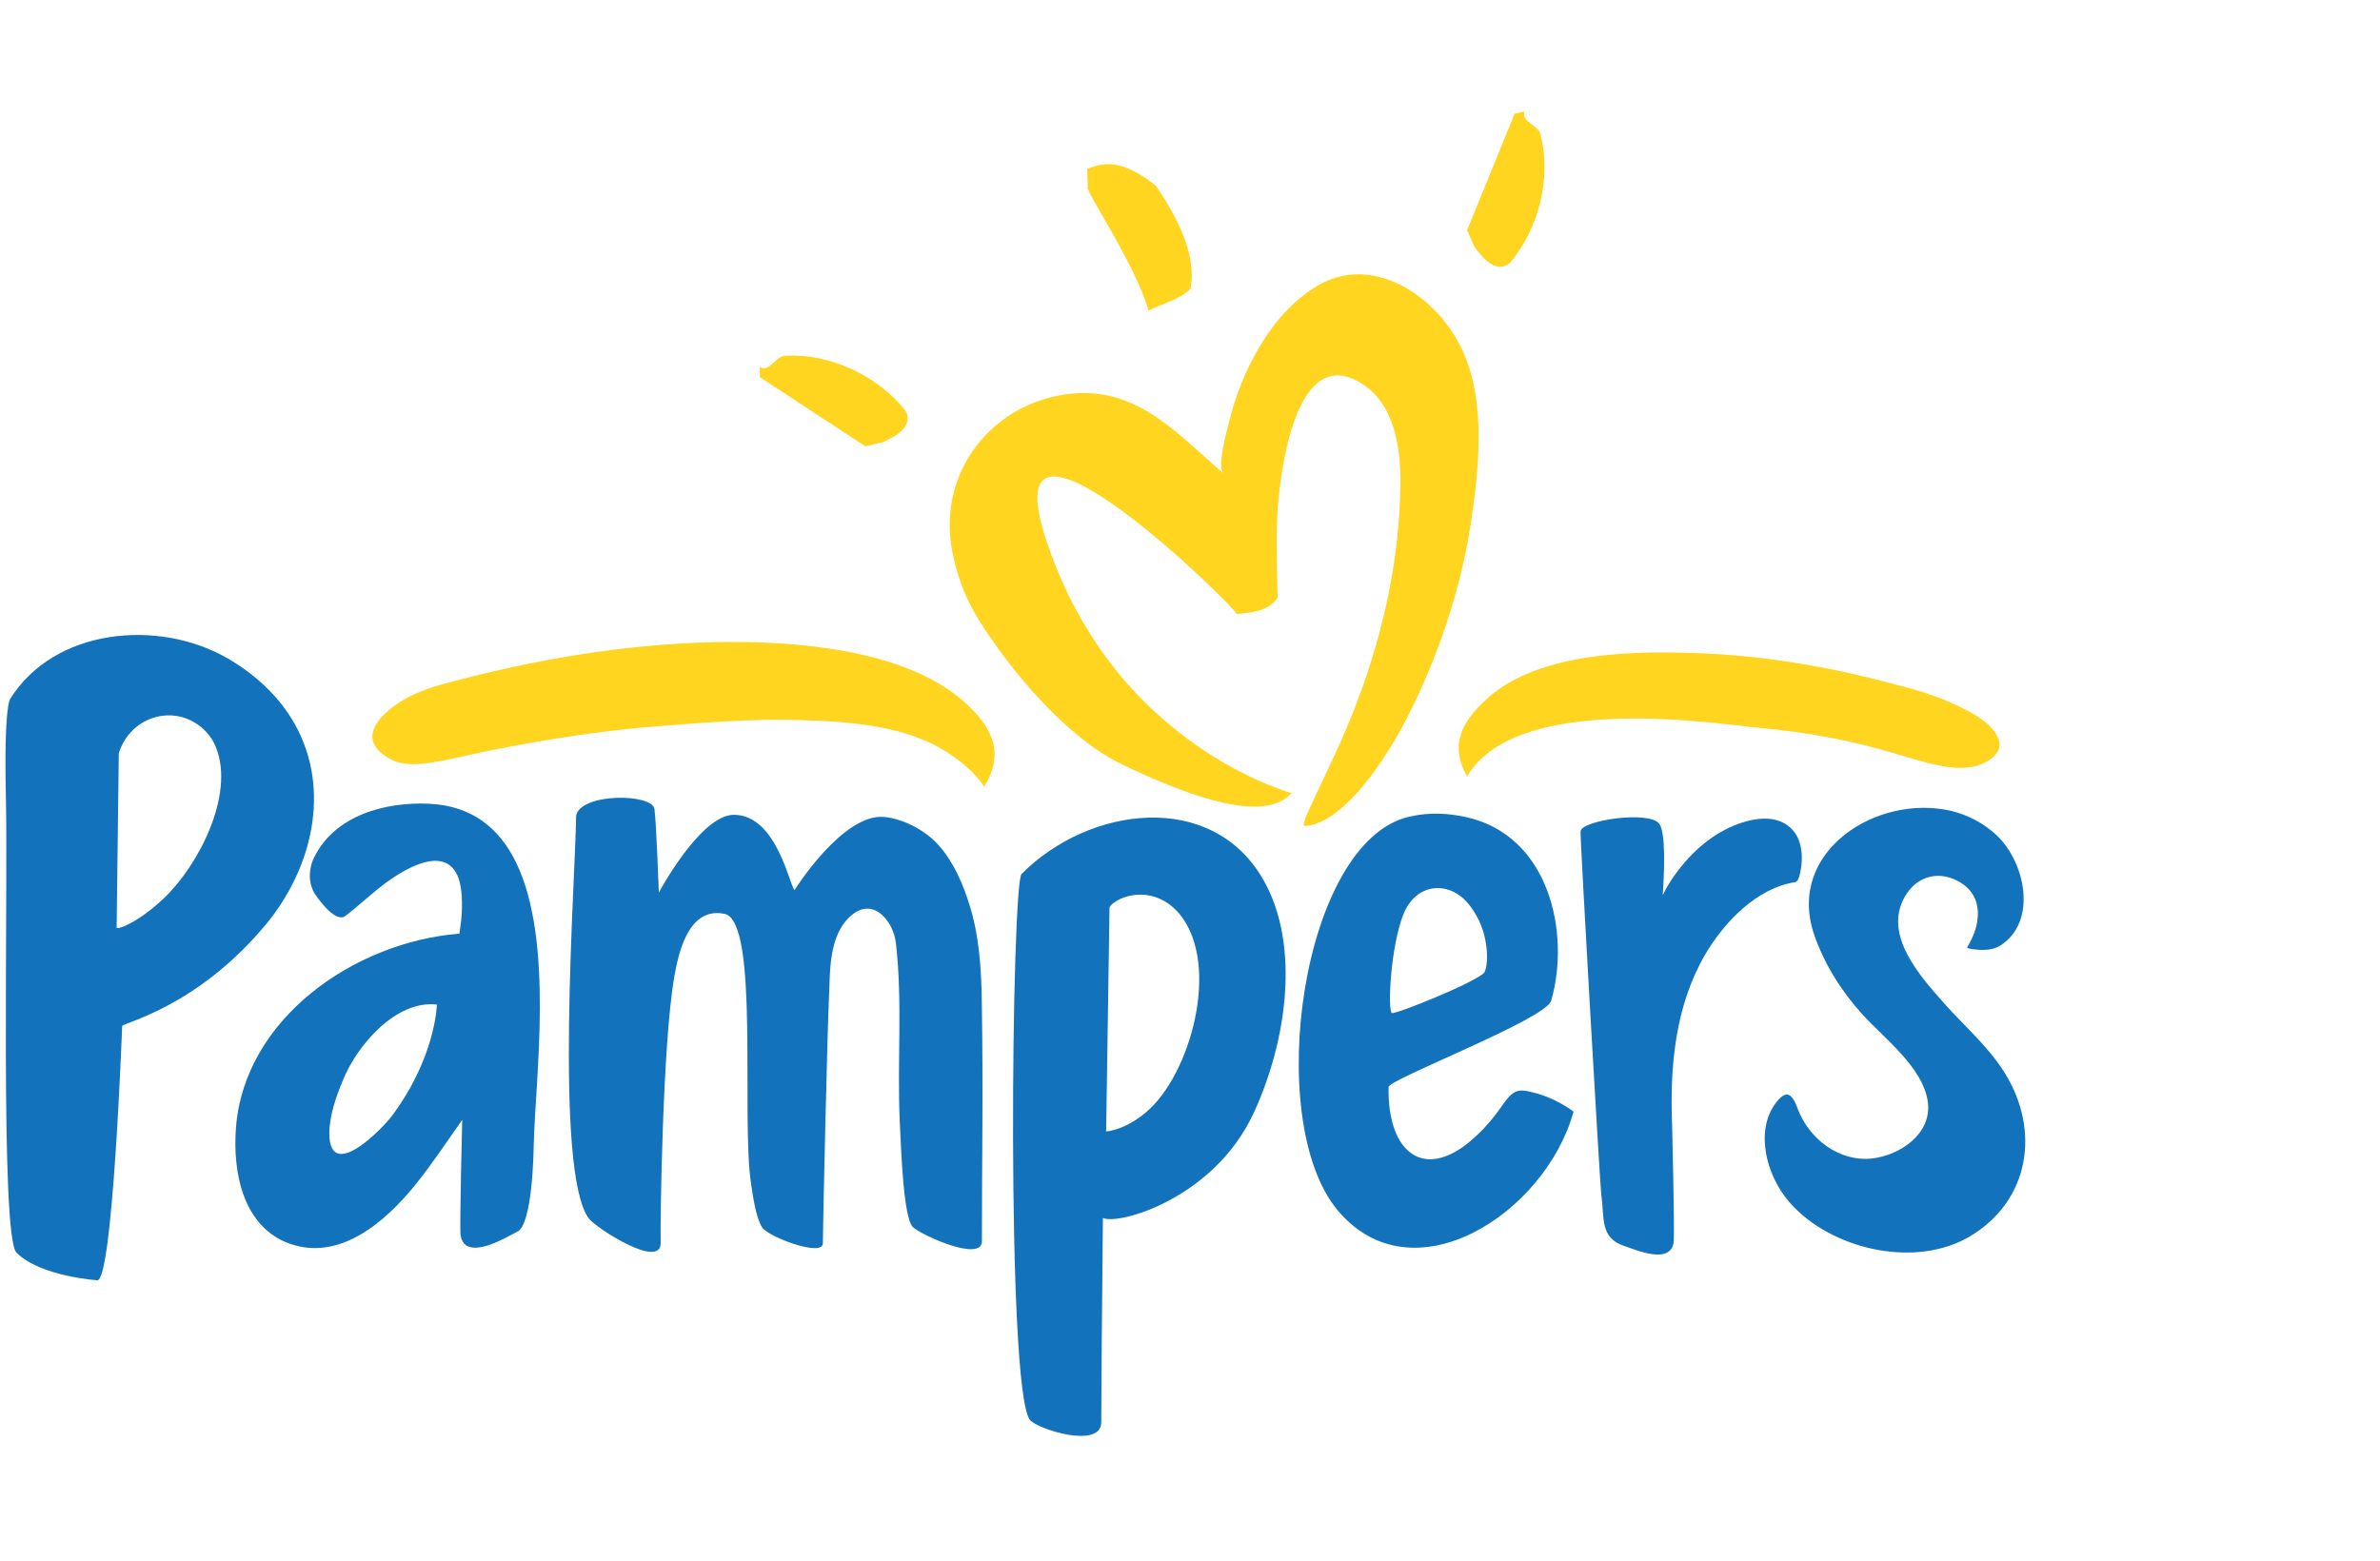
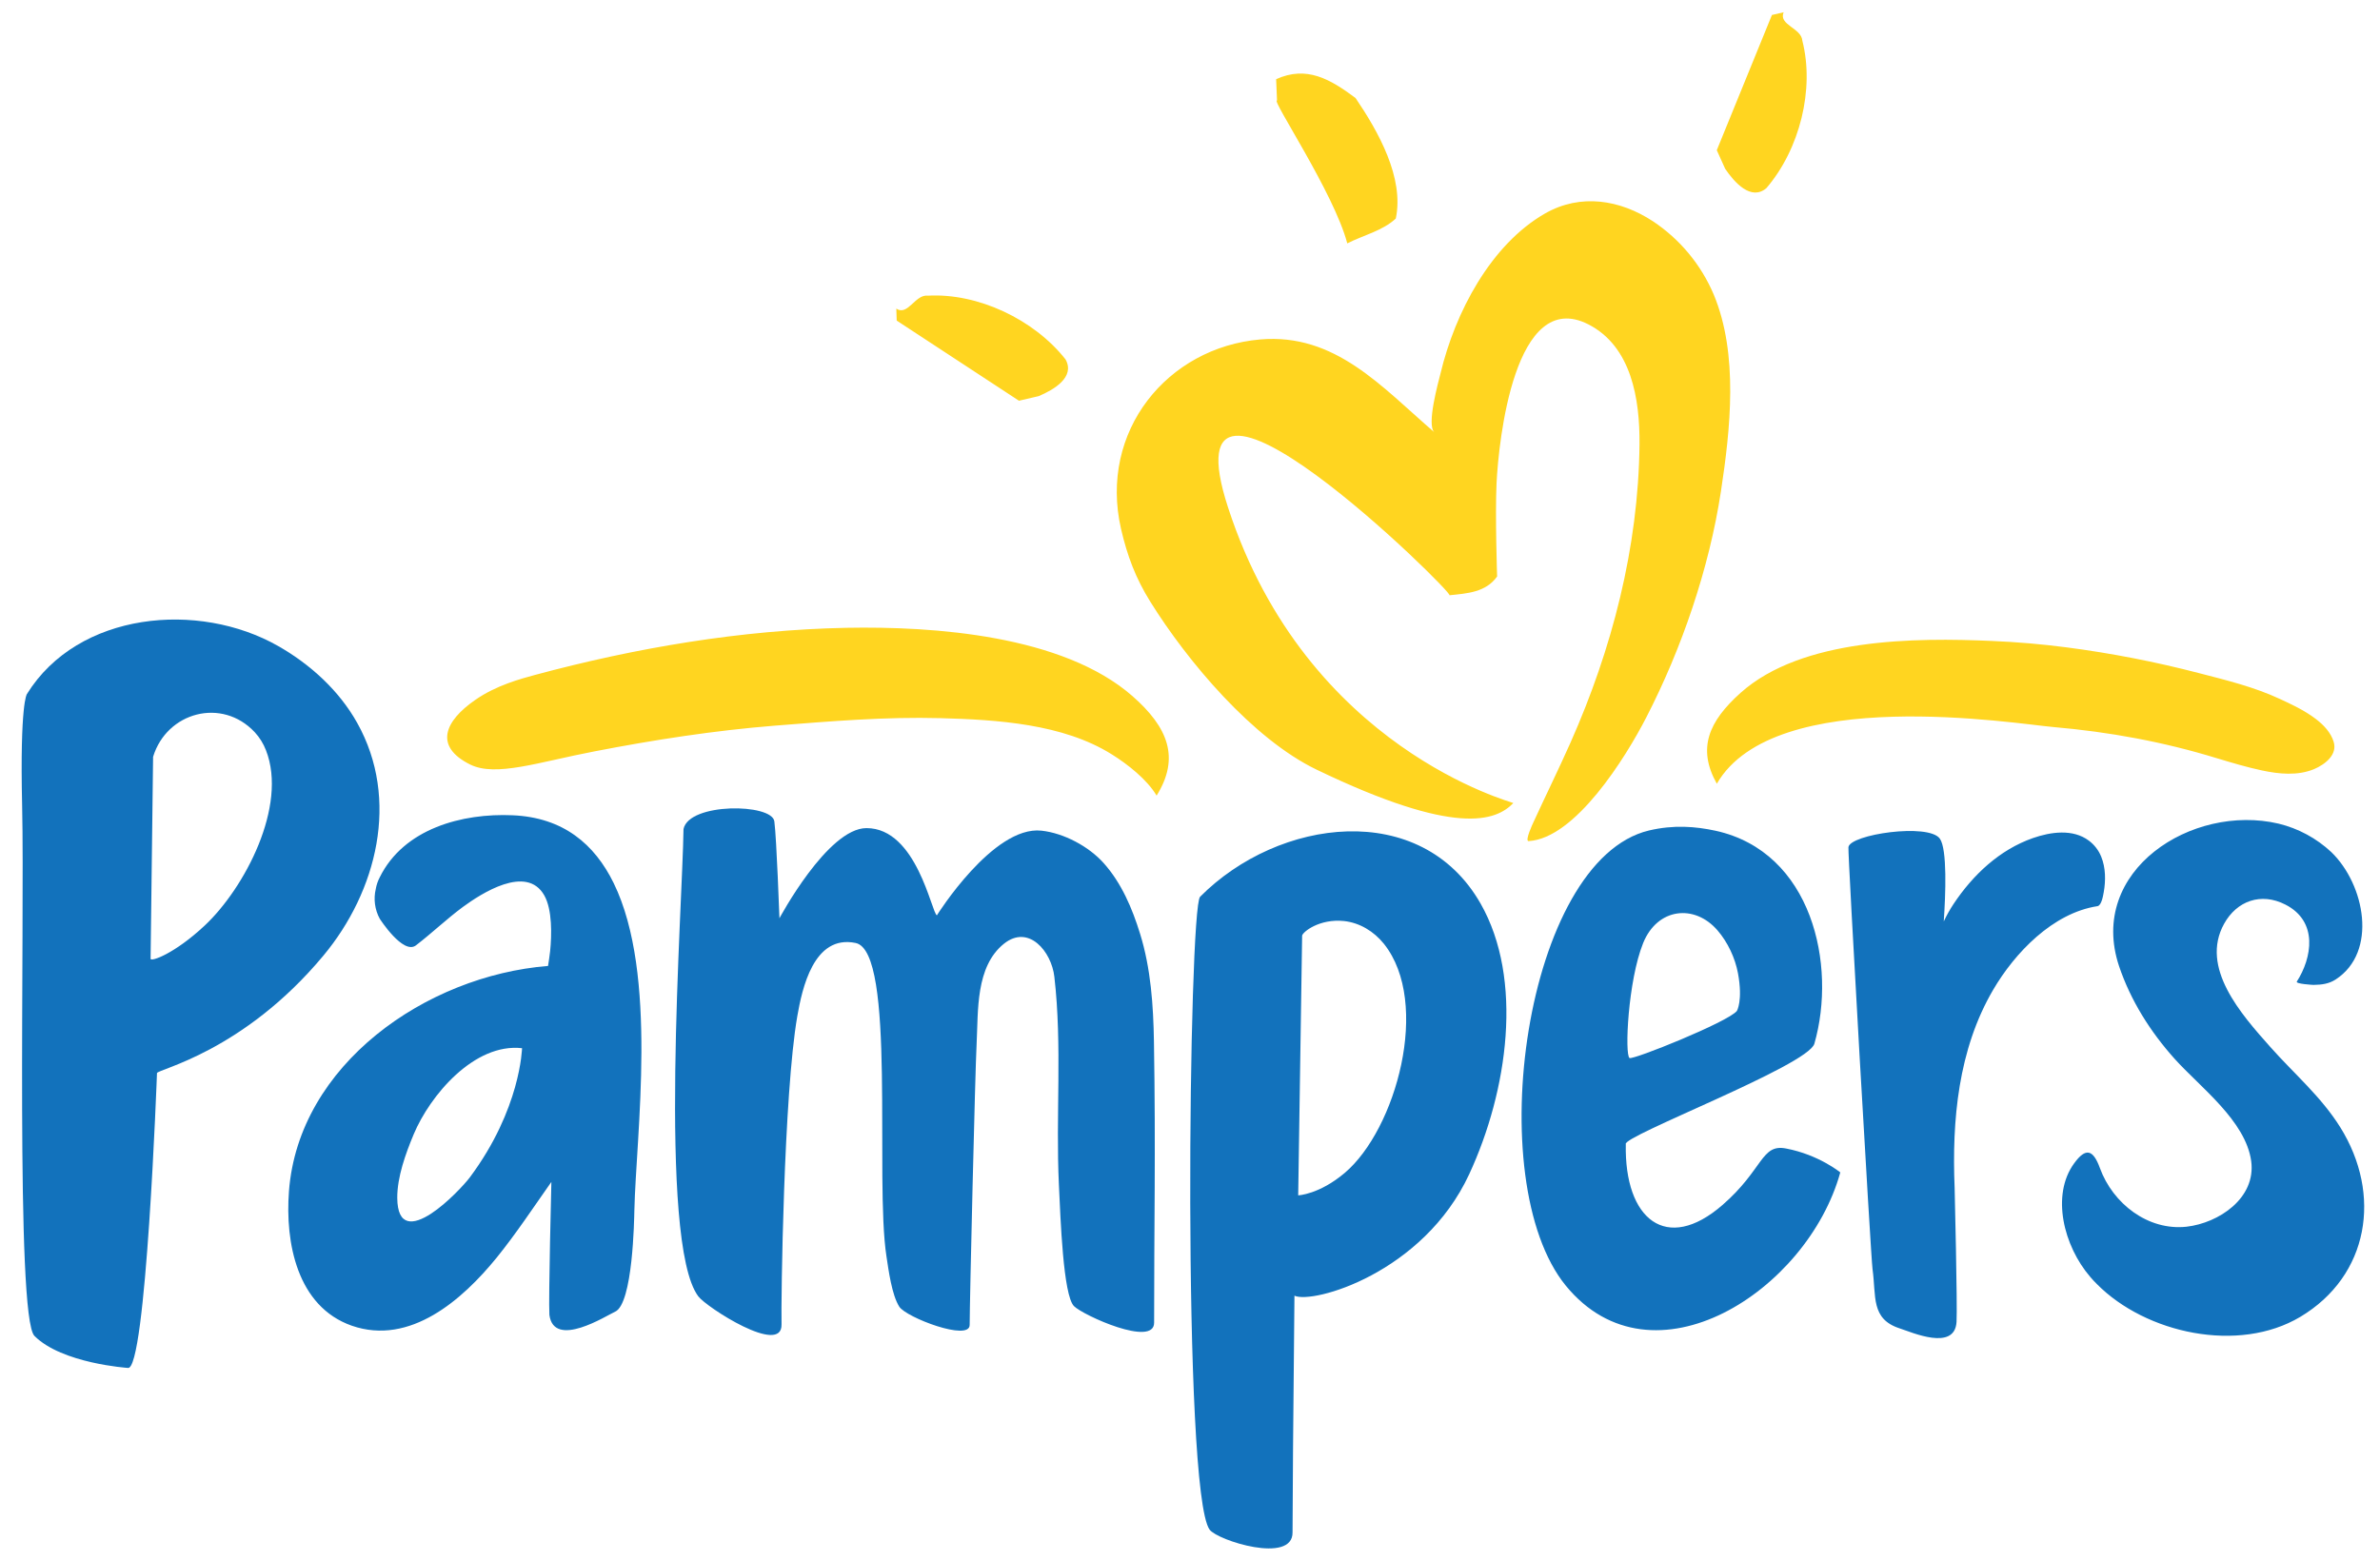
- <svg xmlns="http://www.w3.org/2000/svg" height="1640" viewBox="-.168 0 73.685 41.439" width="2500">
-   <path d="m35.609 2.289c.606.892 1.304 2.13 1.074 3.218-.357.331-.862.442-1.295.663-.353-1.346-2.043-3.858-1.875-3.814l-.024-.57c.815-.368 1.439-.005 2.12.503m-7.742 6.978c.264.473-.311.811-.716.981l-.527.123-3.264-2.14-.01-.319c.309.206.503-.389.842-.346 1.33-.074 2.828.627 3.675 1.701m18.709-4.572c-.409.348-.853-.152-1.1-.516l-.224-.497 1.472-3.61.312-.072c-.142.34.478.419.5.76.33 1.29-.067 2.894-.96 3.935m-3.031.883c-.871-.57-1.925-.751-2.878-.206-1.448.83-2.403 2.642-2.791 4.275-.052.21-.381 1.379-.161 1.568-1.413-1.217-2.647-2.652-4.65-2.48-2.476.213-4.313 2.448-3.717 5.056.168.727.392 1.319.782 1.946.994 1.596 2.734 3.664 4.442 4.485 3.714 1.788 4.784 1.371 5.249.891.017-.017-5.508-1.431-7.612-7.881-1.773-5.419 6.07 2.315 5.906 2.333.474-.05.968-.075 1.273-.501 0 0-.055-1.62-.015-2.492.055-1.136.482-5.237 2.447-4.242 1.155.588 1.38 1.998 1.369 3.205-.028 2.756-.736 5.475-1.842 7.964-.321.722-.67 1.429-.999 2.147-.006.012-.224.476-.122.483 1.248-.07 2.591-2.226 3.145-3.305.945-1.834 1.677-3.972 1.991-6.029.254-1.668.473-3.667-.192-5.26a4.42 4.42 0 0 0 -1.625-1.957m17.693 13.286c-.302-.23-.674-.401-.955-.531-.685-.319-1.426-.5-2.154-.688a28.812 28.812 0 0 0 -3.54-.689 22.808 22.808 0 0 0 -1.988-.171c-2.038-.09-5.076-.083-6.717 1.388-.847.76-1.161 1.479-.631 2.424 1.543-2.667 7.992-1.598 8.98-1.514 1.497.13 2.939.394 4.375.835.396.119.791.238 1.196.324.453.097.954.147 1.392-.035.292-.123.635-.388.521-.736-.075-.238-.255-.437-.479-.607m-49.131-.503c.561-.393 1.228-.568 1.594-.668 2.696-.726 5.509-1.203 8.314-1.259 2.342-.044 5.778.197 7.635 1.82.959.84 1.277 1.653.648 2.66-.253-.429-.779-.842-1.194-1.1-1.306-.82-3.071-.926-4.57-.968-1.483-.04-2.956.084-4.434.201-1.616.13-3.21.377-4.802.685-1.496.286-2.638.691-3.322.353-.981-.487-.678-1.164.131-1.724" fill="#ffd520" />
-   <g fill="#1272bc">
-     <path d="m6.225 19.223c-.877-.94-2.351-.538-2.715.655 0 0-.068 5.392-.067 5.394.009.084.642-.136 1.446-.89 1.065-.999 2.217-3.19 1.635-4.676a1.506 1.506 0 0 0 -.299-.483m2.733-.251c1.147 2.046.522 4.504-.9 6.212-2.146 2.578-4.441 3.04-4.444 3.139 0 0-.292 8.023-.783 7.871 0 0-1.756-.118-2.488-.854-.511-.51-.257-10.942-.329-14.151-.063-2.753.128-2.987.128-2.987 1.363-2.199 4.582-2.494 6.709-1.28.855.487 1.623 1.185 2.107 2.05m34.329 5.877c.382-.94 1.373-1.047 1.985-.336.273.316.47.737.546 1.146.135.733-.03 1.005-.03 1.005-.242.296-2.771 1.312-2.865 1.256-.133-.079-.044-2.06.364-3.071m3.813 5.487c-.668-.13-.601.558-1.699 1.511-1.492 1.295-2.618.382-2.578-1.626-.125-.204 4.866-2.097 5.034-2.683.603-2.103-.063-5.122-2.638-5.686-.535-.115-1.113-.163-1.777-.007-3.312.79-4.509 9.354-2.219 12.155 2.311 2.818 6.452.139 7.326-3.026 0 .001-.574-.472-1.449-.638m-16.873-2.861c-.016-.95-.082-1.948-.371-2.876-.208-.674-.494-1.349-.969-1.881-.396-.445-1.063-.803-1.664-.868-1.289-.139-2.79 2.26-2.79 2.26-.141-.057-.535-2.328-1.879-2.328-1.038 0-2.324 2.407-2.324 2.407-.001-.002-.074-2.102-.136-2.587-.063-.483-2.28-.505-2.425.205-.026 2.056-.692 11.031.395 12.477.214.287 2.245 1.602 2.222.746-.016-.611.057-6.139.421-8.228.127-.725.433-2.187 1.558-1.953 1.089.228.503 6.321.822 8.368.054.357.142 1.031.343 1.344.185.287 1.878.933 1.878.486 0-.612.146-6.778.186-7.521.044-.866-.032-2.045.729-2.657.66-.529 1.27.208 1.346.884.213 1.846.033 3.702.121 5.552.043.897.113 2.95.403 3.24.245.246 2.139 1.104 2.139.442-.002-2.523.044-4.568-.005-7.512" />
-     <path d="m35.32 30.988c-.683.577-1.242.599-1.242.599 0-.003.103-6.926.105-6.935.017-.098.461-.458 1.121-.389.413.046.792.272 1.063.609 1.261 1.58.322 4.958-1.047 6.116m3.628-7.189c-1.591-2.792-5.396-2.292-7.489-.184-.304.305-.481 15.883.254 16.897.211.29 2.224.927 2.214.073-.003-.251.021-3.575.051-6.319.487.229 3.436-.599 4.664-3.242 1.034-2.23 1.455-5.208.306-7.225m-26.985 7.311c-.137.181-.597.681-1.033.966-.461.299-.896.364-.902-.419-.004-.561.225-1.188.438-1.699.434-1.037 1.616-2.445 2.893-2.3-.002 0-.031 1.622-1.396 3.452m3.843-7.858c-.511-1.044-1.348-1.754-2.697-1.813-1.347-.06-2.907.354-3.55 1.659a1.062 1.062 0 0 0 -.105.31 1.12 1.12 0 0 0 .106.793s.625.974.967.711c.428-.328.82-.705 1.254-1.026.485-.355 1.697-1.144 2.171-.309.217.383.2 1.062.157 1.487a9.064 9.064 0 0 1 -.056.398c-3.263.26-6.66 2.639-6.916 6.013-.105 1.37.214 3.08 1.679 3.593 1.556.538 2.953-.697 3.861-1.812.524-.647.984-1.345 1.465-2.028 0 0-.079 3.121-.053 3.551.123.918 1.531.013 1.753-.085.477-.211.51-2.474.515-2.701.047-2.051.639-6.305-.551-8.741m39.708-.707a1.004 1.004 0 0 0 -.33-.429c-.427-.319-1.019-.233-1.491-.069-.895.313-1.605.985-2.123 1.764a3.715 3.715 0 0 0 -.259.462c.048-.712.097-1.932-.106-2.212-.307-.418-2.393-.112-2.439.229-.02.148.599 10.948.643 11.263.103.729-.053 1.336.729 1.587.318.103 1.467.616 1.514-.174.026-.436-.051-3.578-.051-3.578-.075-1.808.096-3.697 1.028-5.288.579-.99 1.593-2.051 2.784-2.234.11-.017.151-.28.168-.37.056-.314.053-.658-.067-.951m6.38 7.222c-.514-.822-1.231-1.426-1.867-2.143-.779-.876-1.882-2.117-1.232-3.289.338-.609.985-.845 1.636-.511.882.45.711 1.421.305 2.055-.042.063.431.089.446.089.219-.003.413-.028.594-.147 1.121-.731.782-2.529-.121-3.4a3.15 3.15 0 0 0 -1.408-.759c-2.312-.541-5.106 1.259-4.257 3.804.312.925.835 1.751 1.483 2.475.686.762 1.896 1.653 2.045 2.732.133.992-.871 1.654-1.725 1.751-1.03.113-1.969-.618-2.314-1.566-.18-.493-.375-.557-.689-.124-.617.849-.28 2.204.431 3.03a2.9 2.9 0 0 0 .177.191c1.307 1.321 3.782 1.86 5.431.876 1.836-1.097 2.187-3.27 1.065-5.064" />
+ <svg xmlns="http://www.w3.org/2000/svg" xmlns:xlink="http://www.w3.org/1999/xlink" height="1391.518" viewBox="-0.168 0 63.533 35.16" width="2121.631" version="1.1" id="svg3">
+   <g id="g7" clip-path="none" transform="translate(0.408843,-2.926623)">
+     <g id="g6">
+       <g id="g5">
+         <path d="m 35.609,2.289 c 0.606,0.892 1.304,2.13 1.074,3.218 C 36.326,5.838 35.821,5.949 35.388,6.17 35.035,4.824 33.345,2.312 33.513,2.356 l -0.024,-0.57 c 0.815,-0.368 1.439,-0.005 2.12,0.503 m -7.742,6.978 c 0.264,0.473 -0.311,0.811 -0.716,0.981 L 26.624,10.371 23.36,8.231 23.35,7.912 c 0.309,0.206 0.503,-0.389 0.842,-0.346 1.33,-0.074 2.828,0.627 3.675,1.701 M 46.576,4.695 C 46.167,5.043 45.723,4.543 45.476,4.179 L 45.252,3.682 46.724,0.072 47.036,0 c -0.142,0.34 0.478,0.419 0.5,0.76 0.33,1.29 -0.067,2.894 -0.96,3.935 M 43.545,5.578 C 42.674,5.008 41.62,4.827 40.667,5.372 c -1.448,0.83 -2.403,2.642 -2.791,4.275 -0.052,0.21 -0.381,1.379 -0.161,1.568 -1.413,-1.217 -2.647,-2.652 -4.65,-2.48 -2.476,0.213 -4.313,2.448 -3.717,5.056 0.168,0.727 0.392,1.319 0.782,1.946 0.994,1.596 2.734,3.664 4.442,4.485 3.714,1.788 4.784,1.371 5.249,0.891 0.017,-0.017 -5.508,-1.431 -7.612,-7.881 -1.773,-5.419 6.07,2.315 5.906,2.333 0.474,-0.05 0.968,-0.075 1.273,-0.501 0,0 -0.055,-1.62 -0.015,-2.492 0.055,-1.136 0.482,-5.237 2.447,-4.242 1.155,0.588 1.38,1.998 1.369,3.205 -0.028,2.756 -0.736,5.475 -1.842,7.964 -0.321,0.722 -0.67,1.429 -0.999,2.147 -0.006,0.012 -0.224,0.476 -0.122,0.483 1.248,-0.07 2.591,-2.226 3.145,-3.305 0.945,-1.834 1.677,-3.972 1.991,-6.029 0.254,-1.668 0.473,-3.667 -0.192,-5.26 A 4.42,4.42 0 0 0 43.545,5.578 m 17.693,13.286 c -0.302,-0.23 -0.674,-0.401 -0.955,-0.531 -0.685,-0.319 -1.426,-0.5 -2.154,-0.688 a 28.812,28.812 0 0 0 -3.54,-0.689 22.808,22.808 0 0 0 -1.988,-0.171 c -2.038,-0.09 -5.076,-0.083 -6.717,1.388 -0.847,0.76 -1.161,1.479 -0.631,2.424 1.543,-2.667 7.992,-1.598 8.98,-1.514 1.497,0.13 2.939,0.394 4.375,0.835 0.396,0.119 0.791,0.238 1.196,0.324 0.453,0.097 0.954,0.147 1.392,-0.035 0.292,-0.123 0.635,-0.388 0.521,-0.736 -0.075,-0.238 -0.255,-0.437 -0.479,-0.607 M 12.107,18.361 c 0.561,-0.393 1.228,-0.568 1.594,-0.668 2.696,-0.726 5.509,-1.203 8.314,-1.259 2.342,-0.044 5.778,0.197 7.635,1.82 0.959,0.84 1.277,1.653 0.648,2.66 -0.253,-0.429 -0.779,-0.842 -1.194,-1.1 -1.306,-0.82 -3.071,-0.926 -4.57,-0.968 -1.483,-0.04 -2.956,0.084 -4.434,0.201 -1.616,0.13 -3.21,0.377 -4.802,0.685 -1.496,0.286 -2.638,0.691 -3.322,0.353 -0.981,-0.487 -0.678,-1.164 0.131,-1.724" fill="#ffd520" id="path1" />
+         <g fill="#1272bc" id="g3">
+           <path d="m 6.225,19.223 c -0.877,-0.94 -2.351,-0.538 -2.715,0.655 0,0 -0.068,5.392 -0.067,5.394 0.009,0.084 0.642,-0.136 1.446,-0.89 1.065,-0.999 2.217,-3.19 1.635,-4.676 A 1.506,1.506 0 0 0 6.225,19.223 m 2.733,-0.251 c 1.147,2.046 0.522,4.504 -0.9,6.212 -2.146,2.578 -4.441,3.04 -4.444,3.139 0,0 -0.292,8.023 -0.783,7.871 0,0 -1.756,-0.118 -2.488,-0.854 -0.511,-0.51 -0.257,-10.942 -0.329,-14.151 -0.063,-2.753 0.128,-2.987 0.128,-2.987 1.363,-2.199 4.582,-2.494 6.709,-1.28 0.855,0.487 1.623,1.185 2.107,2.05 m 34.329,5.877 c 0.382,-0.94 1.373,-1.047 1.985,-0.336 0.273,0.316 0.47,0.737 0.546,1.146 0.135,0.733 -0.03,1.005 -0.03,1.005 -0.242,0.296 -2.771,1.312 -2.865,1.256 -0.133,-0.079 -0.044,-2.06 0.364,-3.071 m 3.813,5.487 c -0.668,-0.13 -0.601,0.558 -1.699,1.511 -1.492,1.295 -2.618,0.382 -2.578,-1.626 -0.125,-0.204 4.866,-2.097 5.034,-2.683 0.603,-2.103 -0.063,-5.122 -2.638,-5.686 -0.535,-0.115 -1.113,-0.163 -1.777,-0.007 -3.312,0.79 -4.509,9.354 -2.219,12.155 2.311,2.818 6.452,0.139 7.326,-3.026 0,0.001 -0.574,-0.472 -1.449,-0.638 M 30.227,27.475 c -0.016,-0.95 -0.082,-1.948 -0.371,-2.876 -0.208,-0.674 -0.494,-1.349 -0.969,-1.881 -0.396,-0.445 -1.063,-0.803 -1.664,-0.868 -1.289,-0.139 -2.79,2.26 -2.79,2.26 -0.141,-0.057 -0.535,-2.328 -1.879,-2.328 -1.038,0 -2.324,2.407 -2.324,2.407 -0.001,-0.002 -0.074,-2.102 -0.136,-2.587 -0.063,-0.483 -2.28,-0.505 -2.425,0.205 -0.026,2.056 -0.692,11.031 0.395,12.477 0.214,0.287 2.245,1.602 2.222,0.746 -0.016,-0.611 0.057,-6.139 0.421,-8.228 0.127,-0.725 0.433,-2.187 1.558,-1.953 1.089,0.228 0.503,6.321 0.822,8.368 0.054,0.357 0.142,1.031 0.343,1.344 0.185,0.287 1.878,0.933 1.878,0.486 0,-0.612 0.146,-6.778 0.186,-7.521 0.044,-0.866 -0.032,-2.045 0.729,-2.657 0.66,-0.529 1.27,0.208 1.346,0.884 0.213,1.846 0.033,3.702 0.121,5.552 0.043,0.897 0.113,2.95 0.403,3.24 0.245,0.246 2.139,1.104 2.139,0.442 -0.002,-2.523 0.044,-4.568 -0.005,-7.512" id="path2" />
+           <path d="m 35.32,30.988 c -0.683,0.577 -1.242,0.599 -1.242,0.599 0,-0.003 0.103,-6.926 0.105,-6.935 0.017,-0.098 0.461,-0.458 1.121,-0.389 0.413,0.046 0.792,0.272 1.063,0.609 1.261,1.58 0.322,4.958 -1.047,6.116 m 3.628,-7.189 c -1.591,-2.792 -5.396,-2.292 -7.489,-0.184 -0.304,0.305 -0.481,15.883 0.254,16.897 0.211,0.29 2.224,0.927 2.214,0.073 -0.003,-0.251 0.021,-3.575 0.051,-6.319 0.487,0.229 3.436,-0.599 4.664,-3.242 1.034,-2.23 1.455,-5.208 0.306,-7.225 M 11.963,31.11 c -0.137,0.181 -0.597,0.681 -1.033,0.966 -0.461,0.299 -0.896,0.364 -0.902,-0.419 -0.004,-0.561 0.225,-1.188 0.438,-1.699 0.434,-1.037 1.616,-2.445 2.893,-2.3 -0.002,0 -0.031,1.622 -1.396,3.452 m 3.843,-7.858 c -0.511,-1.044 -1.348,-1.754 -2.697,-1.813 -1.347,-0.06 -2.907,0.354 -3.55,1.659 a 1.062,1.062 0 0 0 -0.105,0.31 1.12,1.12 0 0 0 0.106,0.793 c 0,0 0.625,0.974 0.967,0.711 0.428,-0.328 0.82,-0.705 1.254,-1.026 0.485,-0.355 1.697,-1.144 2.171,-0.309 0.217,0.383 0.2,1.062 0.157,1.487 a 9.064,9.064 0 0 1 -0.056,0.398 c -3.263,0.26 -6.66,2.639 -6.916,6.013 -0.105,1.37 0.214,3.08 1.679,3.593 1.556,0.538 2.953,-0.697 3.861,-1.812 0.524,-0.647 0.984,-1.345 1.465,-2.028 0,0 -0.079,3.121 -0.053,3.551 0.123,0.918 1.531,0.013 1.753,-0.085 0.477,-0.211 0.51,-2.474 0.515,-2.701 0.047,-2.051 0.639,-6.305 -0.551,-8.741 m 39.708,-0.707 a 1.004,1.004 0 0 0 -0.33,-0.429 c -0.427,-0.319 -1.019,-0.233 -1.491,-0.069 -0.895,0.313 -1.605,0.985 -2.123,1.764 a 3.715,3.715 0 0 0 -0.259,0.462 c 0.048,-0.712 0.097,-1.932 -0.106,-2.212 -0.307,-0.418 -2.393,-0.112 -2.439,0.229 -0.02,0.148 0.599,10.948 0.643,11.263 0.103,0.729 -0.053,1.336 0.729,1.587 0.318,0.103 1.467,0.616 1.514,-0.174 0.026,-0.436 -0.051,-3.578 -0.051,-3.578 -0.075,-1.808 0.096,-3.697 1.028,-5.288 0.579,-0.99 1.593,-2.051 2.784,-2.234 0.11,-0.017 0.151,-0.28 0.168,-0.37 0.056,-0.314 0.053,-0.658 -0.067,-0.951 m 6.38,7.222 c -0.514,-0.822 -1.231,-1.426 -1.867,-2.143 -0.779,-0.876 -1.882,-2.117 -1.232,-3.289 0.338,-0.609 0.985,-0.845 1.636,-0.511 0.882,0.45 0.711,1.421 0.305,2.055 -0.042,0.063 0.431,0.089 0.446,0.089 0.219,-0.003 0.413,-0.028 0.594,-0.147 1.121,-0.731 0.782,-2.529 -0.121,-3.4 a 3.15,3.15 0 0 0 -1.408,-0.759 c -2.312,-0.541 -5.106,1.259 -4.257,3.804 0.312,0.925 0.835,1.751 1.483,2.475 0.686,0.762 1.896,1.653 2.045,2.732 0.133,0.992 -0.871,1.654 -1.725,1.751 -1.03,0.113 -1.969,-0.618 -2.314,-1.566 -0.18,-0.493 -0.375,-0.557 -0.689,-0.124 -0.617,0.849 -0.28,2.204 0.431,3.03 a 2.9,2.9 0 0 0 0.177,0.191 c 1.307,1.321 3.782,1.86 5.431,0.876 1.836,-1.097 2.187,-3.27 1.065,-5.064" id="path3" />
+         </g>
+       </g>
+     </g>
  </g>
+   <defs id="defs3">
+     <clipPath clipPathUnits="userSpaceOnUse" id="clipPath9">
+       <g id="use9">
+         <use x="0" y="0" xlink:href="#g6" id="use10" transform="translate(5.020753,-0.2317271)" />
+       </g>
+     </clipPath>
+   </defs>
</svg>
